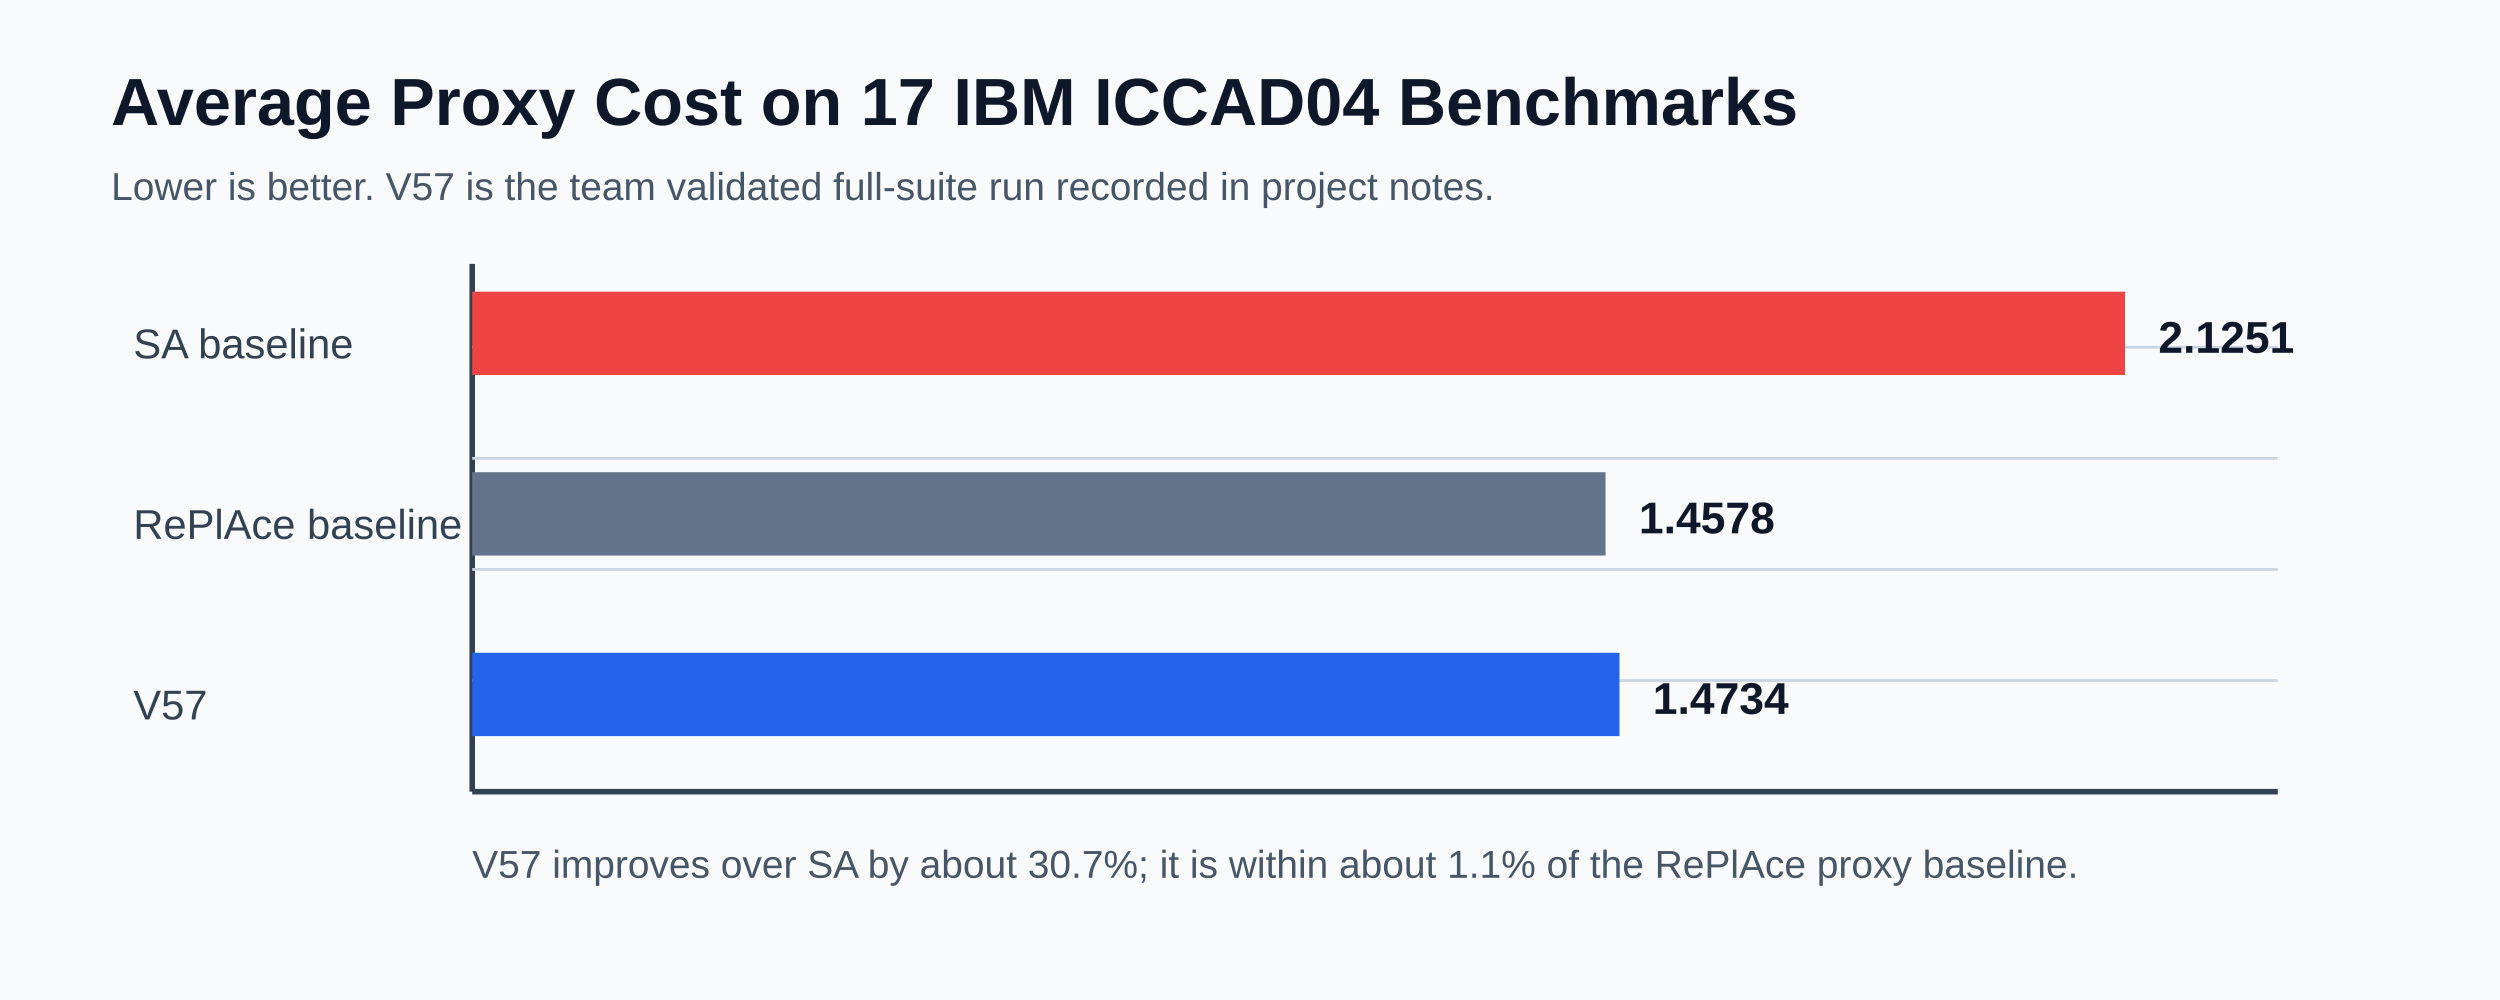
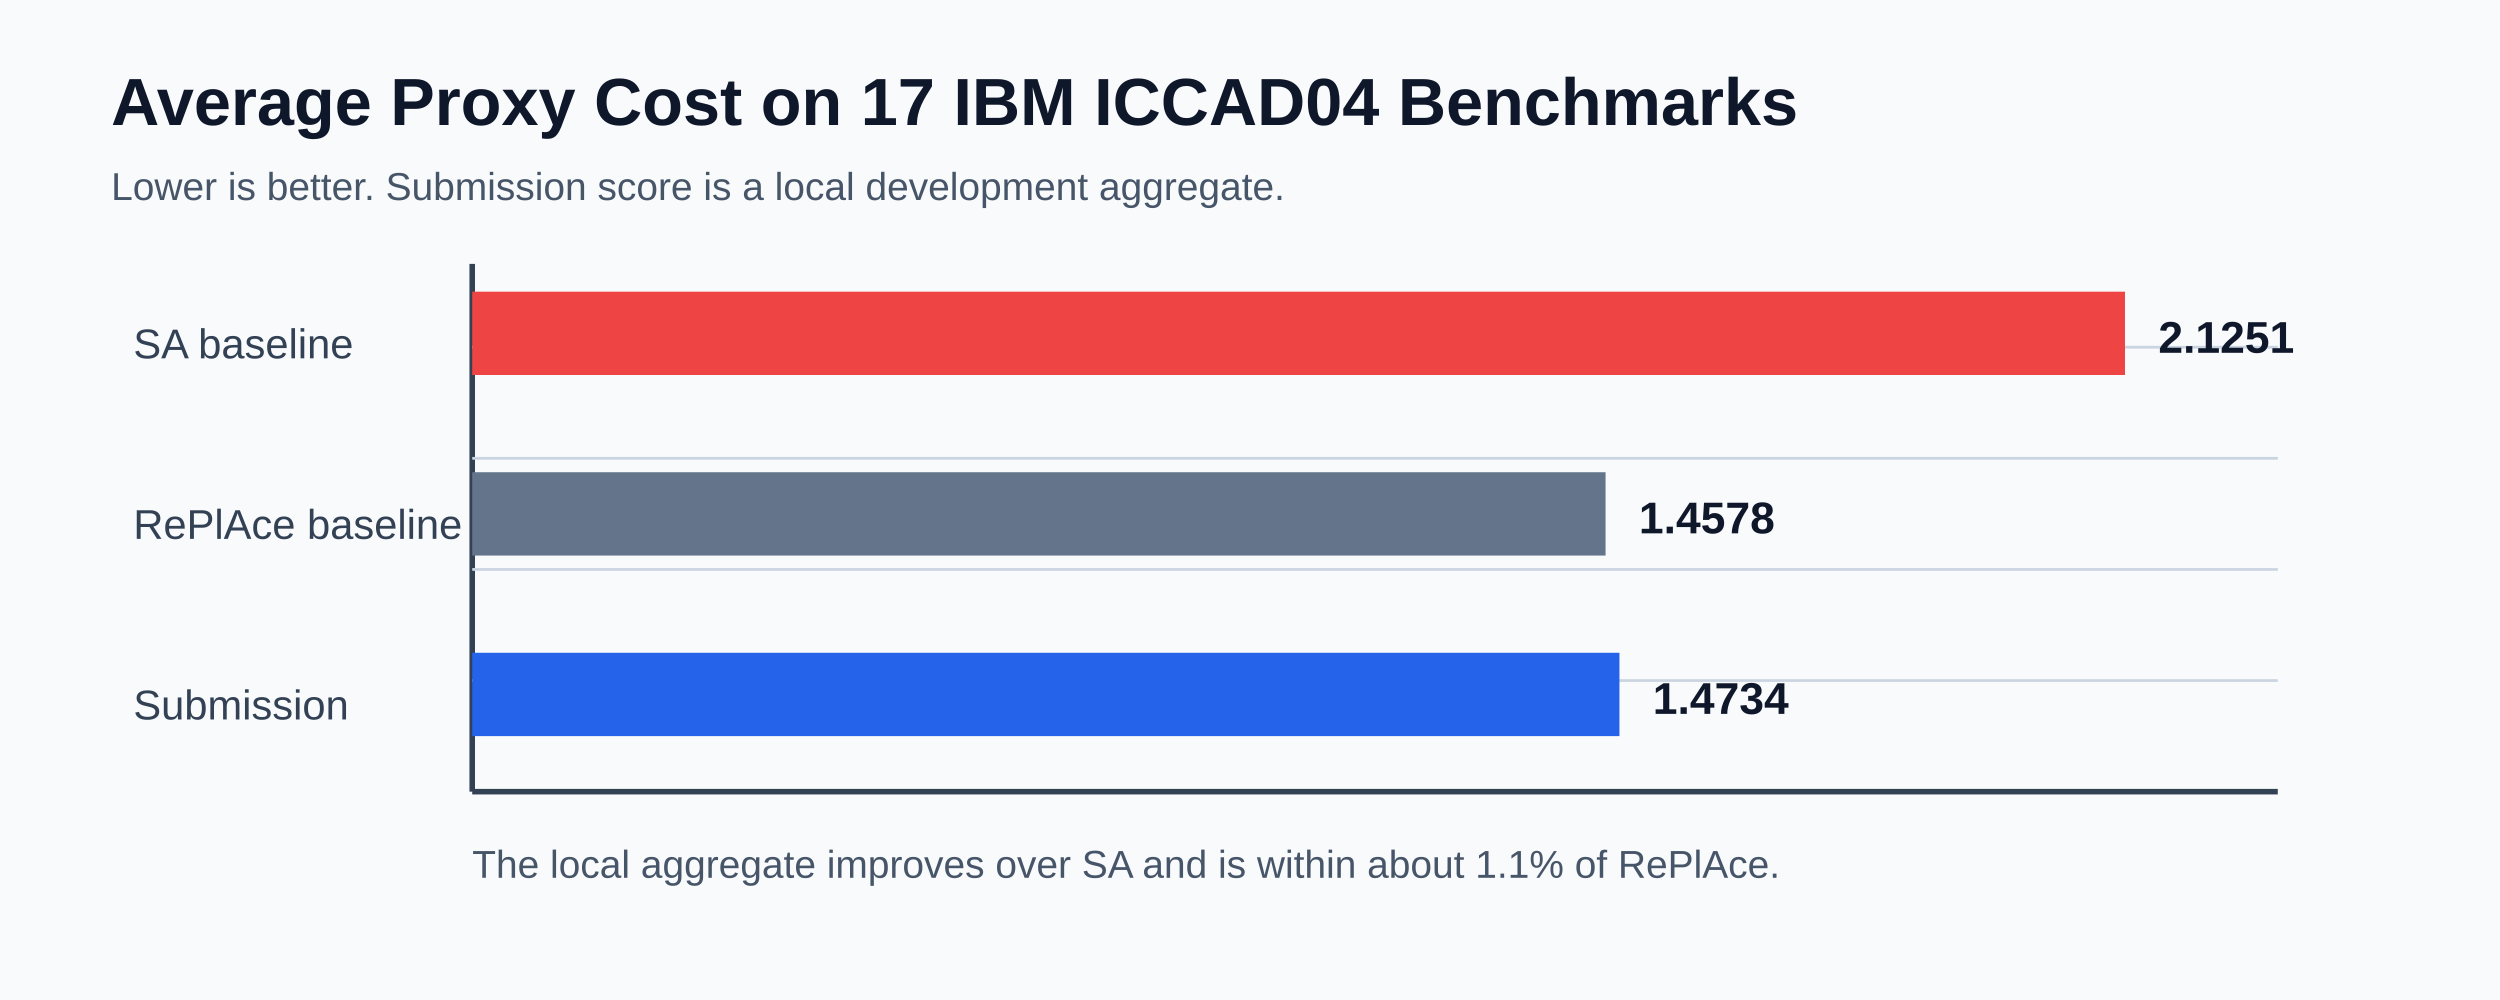
<svg xmlns="http://www.w3.org/2000/svg" width="900" height="360" viewBox="0 0 900 360" role="img" aria-labelledby="title desc">
  <defs>
    <style>
      .bg{fill:#f8fafc}.axis{stroke:#334155;stroke-width:2}.grid{stroke:#cbd5e1;stroke-width:1}.label{font:15px Arial,sans-serif;fill:#334155}.title{font:700 24px Arial,sans-serif;fill:#0f172a}.value{font:700 16px Arial,sans-serif;fill:#0f172a}.note{font:14px Arial,sans-serif;fill:#475569}
    </style>
  </defs>
  <rect width="900" height="360" class="bg" />
  <text x="40" y="45" class="title">Average Proxy Cost on 17 IBM ICCAD04 Benchmarks</text>
-   <text x="40" y="72" class="note">Lower is better. V57 is the team validated full-suite run recorded in project notes.</text>
+   <text x="40" y="72" class="note">Lower is better. Submission score is a local development aggregate.</text>
  <line x1="170" y1="285" x2="820" y2="285" class="axis" />
  <line x1="170" y1="95" x2="170" y2="285" class="axis" />
  <line x1="170" y1="245" x2="820" y2="245" class="grid" />
  <line x1="170" y1="205" x2="820" y2="205" class="grid" />
  <line x1="170" y1="165" x2="820" y2="165" class="grid" />
  <line x1="170" y1="125" x2="820" y2="125" class="grid" />
  <text x="48" y="129" class="label">SA baseline</text>
  <rect x="170" y="105" width="595" height="30" fill="#ef4444" />
  <text x="777" y="127" class="value">2.1251</text>
  <text x="48" y="194" class="label">RePlAce baseline</text>
  <rect x="170" y="170" width="408" height="30" fill="#64748b" />
  <text x="590" y="192" class="value">1.4578</text>
-   <text x="48" y="259" class="label">V57</text>
+   <text x="48" y="259" class="label">Submission</text>
  <rect x="170" y="235" width="413" height="30" fill="#2563eb" />
  <text x="595" y="257" class="value">1.4734</text>
-   <text x="170" y="316" class="note">V57 improves over SA by about 30.7%; it is within about 1.1% of the RePlAce proxy baseline.</text>
+   <text x="170" y="316" class="note">The local aggregate improves over SA and is within about 1.1% of RePlAce.</text>
</svg>
